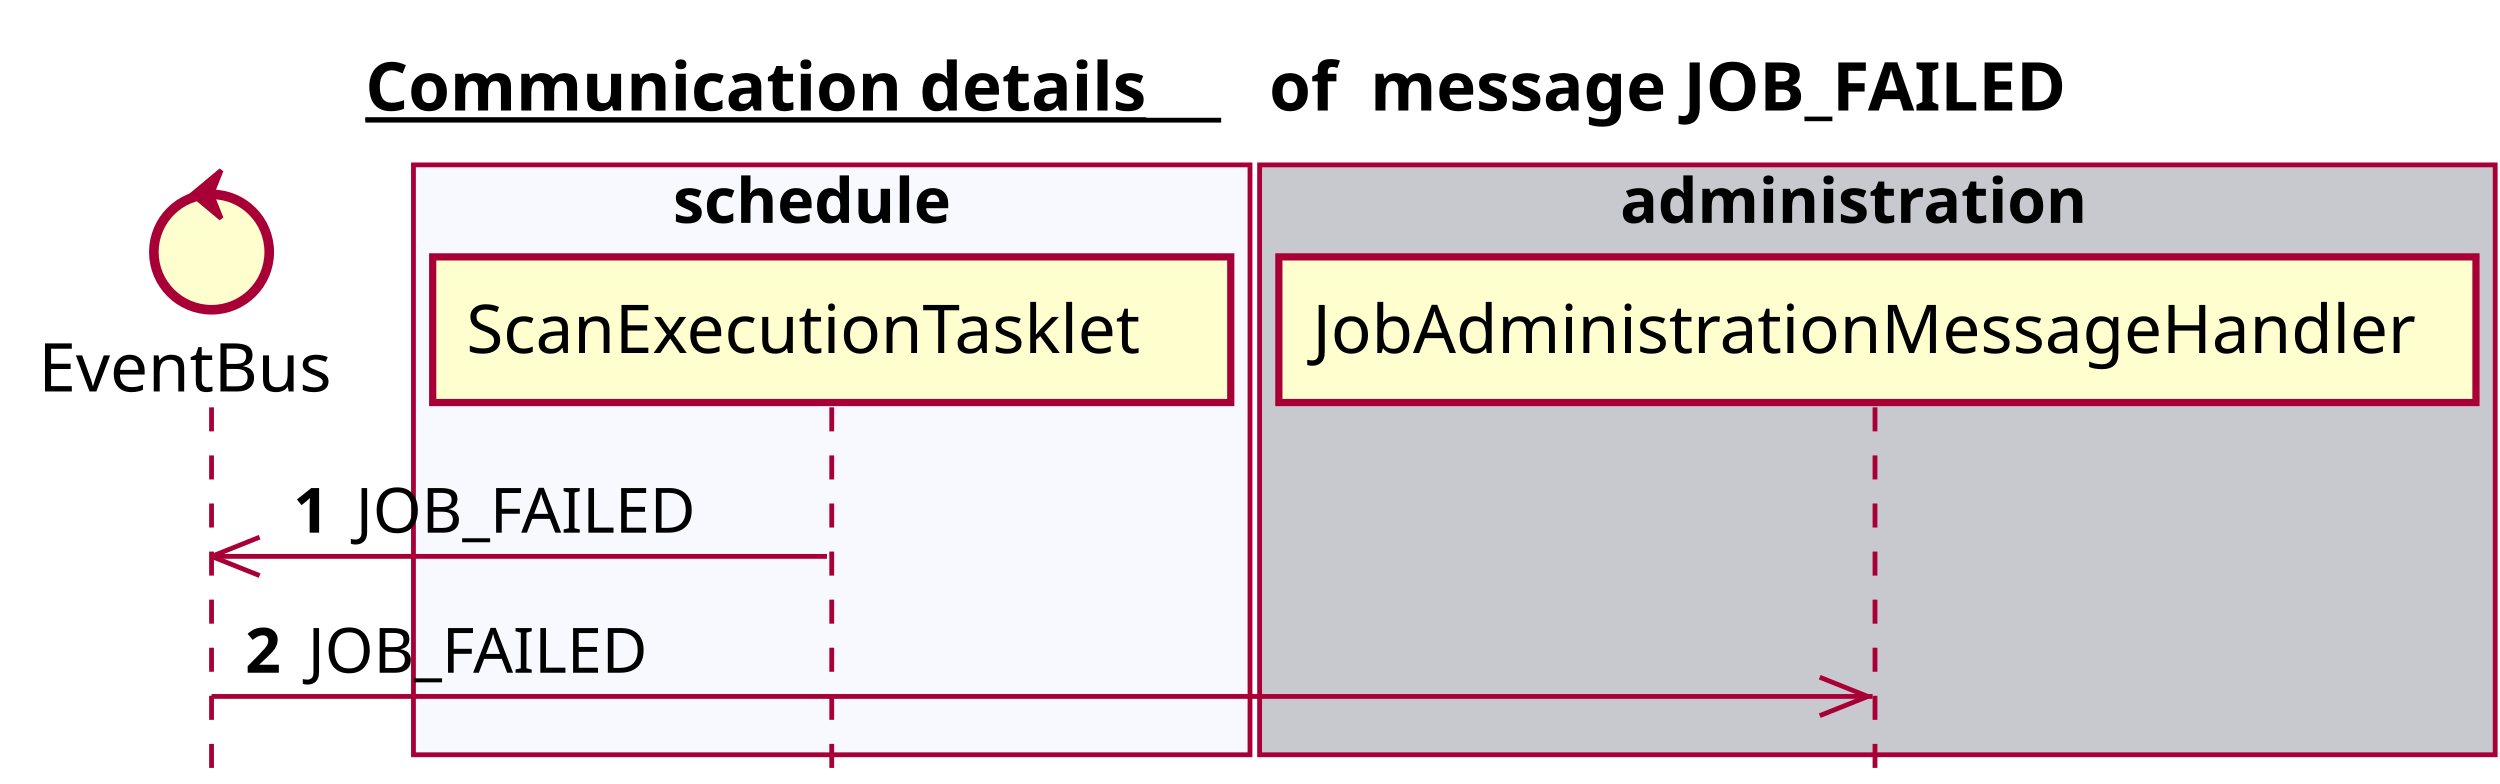
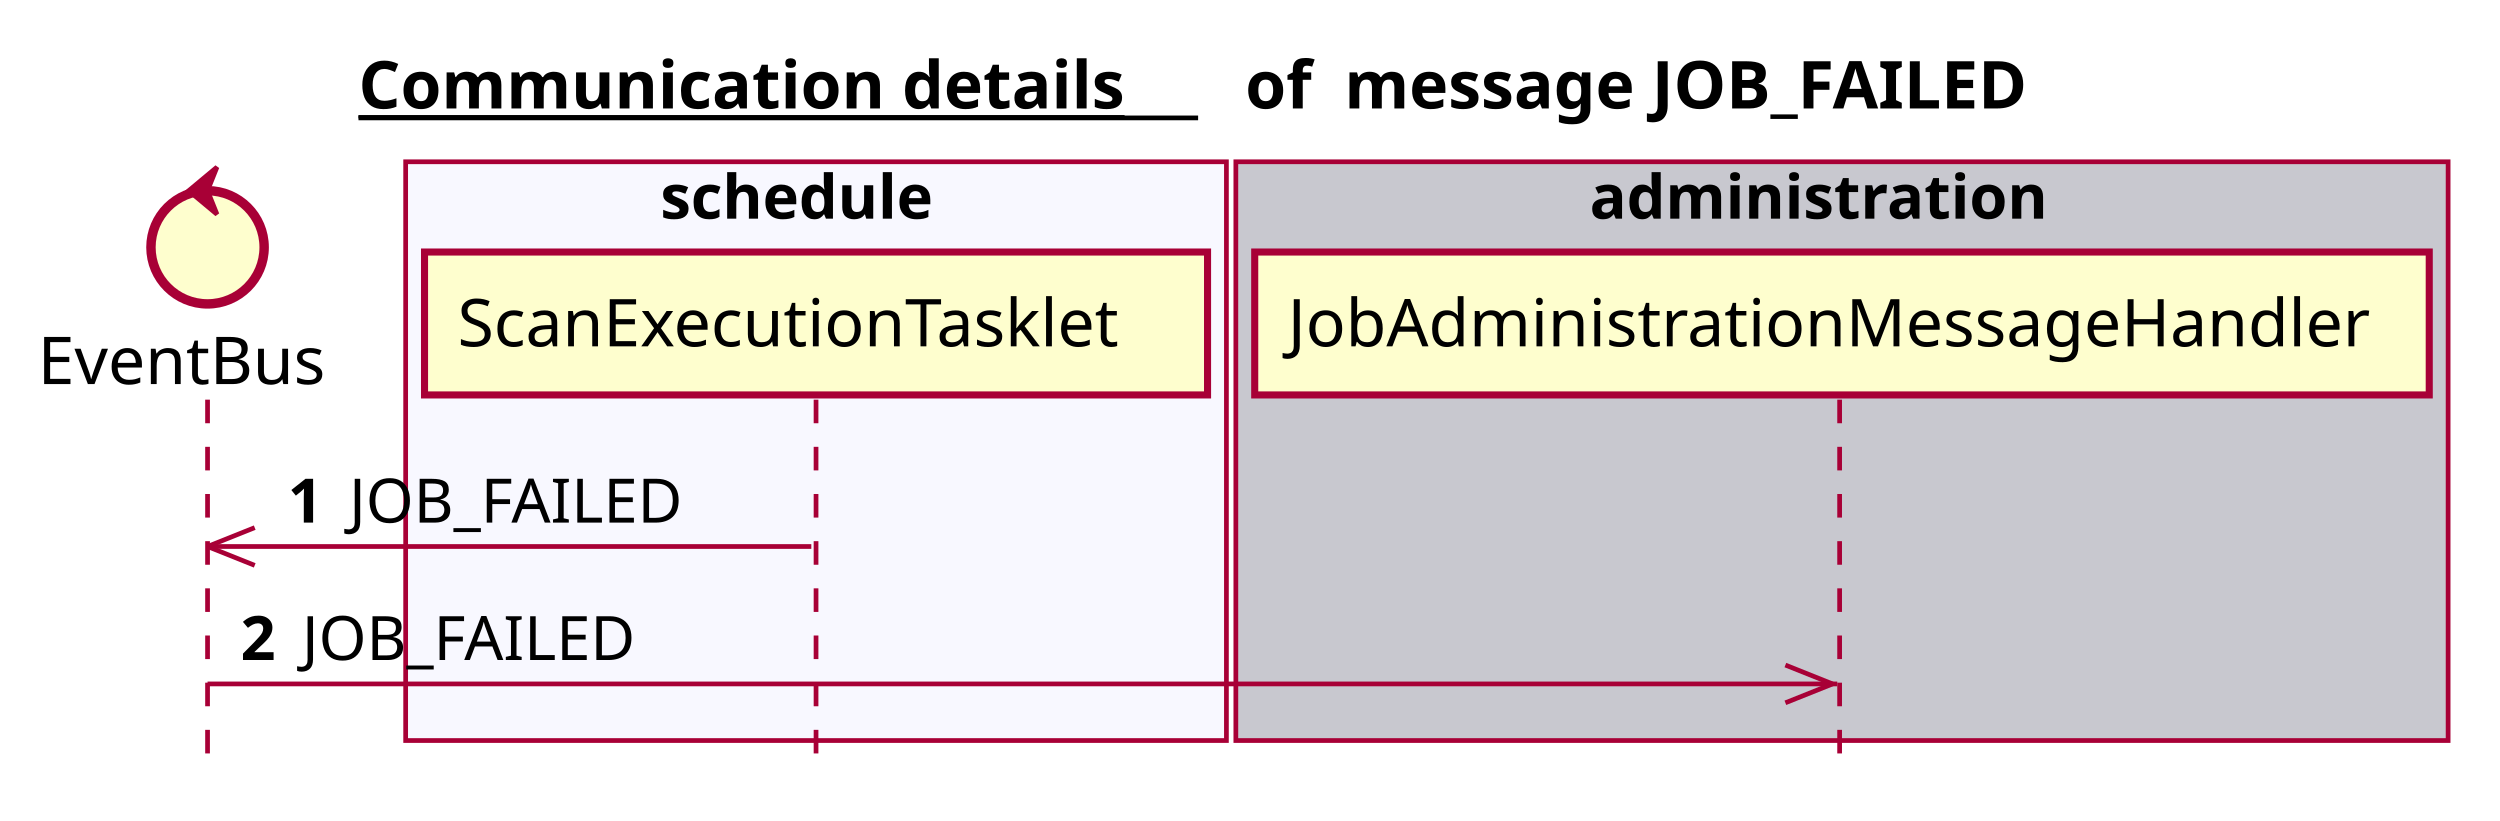
- <svg xmlns="http://www.w3.org/2000/svg" contentScriptType="application/ecmascript" contentStyleType="text/css" height="163px" preserveAspectRatio="none" style="width:520px;height:163px;" version="1.1" viewBox="0 0 520 163" width="520px" zoomAndPan="magnify">
+ <svg xmlns="http://www.w3.org/2000/svg" contentScriptType="application/ecmascript" contentStyleType="text/css" height="174px" preserveAspectRatio="none" style="width:530px;height:174px;" version="1.1" viewBox="0 0 530 174" width="530px" zoomAndPan="magnify">
  <defs />
  <g>
    <text fill="#000000" font-family="sans-serif" font-size="14" font-weight="bold" lengthAdjust="spacingAndGlyphs" text-decoration="underline" textLength="178" x="76" y="22.995">Communication details</text>
    <line style="stroke: #000000; stroke-width: 1.0;" x1="76" x2="254" y1="24.995" y2="24.995" />
    <text fill="#000000" font-family="sans-serif" font-size="14" font-weight="bold" lengthAdjust="spacingAndGlyphs" textLength="16" x="264" y="22.995">of</text>
    <text fill="#000000" font-family="sans-serif" font-size="14" font-weight="bold" lengthAdjust="spacingAndGlyphs" textLength="162" x="285" y="22.995">message JOB_FAILED</text>
    <rect fill="#F8F8FF" height="122.695" style="stroke: #A80036; stroke-width: 1.0;" width="174" x="86" y="34.297" />
    <text fill="#000000" font-family="sans-serif" font-size="13" font-weight="bold" lengthAdjust="spacingAndGlyphs" textLength="66" x="140" y="46.364">schedule</text>
    <rect fill="#C8C8CF" height="122.695" style="stroke: #A80036; stroke-width: 1.0;" width="257" x="262" y="34.297" />
    <text fill="#000000" font-family="sans-serif" font-size="13" font-weight="bold" lengthAdjust="spacingAndGlyphs" textLength="107" x="337" y="46.364">administration</text>
    <line style="stroke: #A80036; stroke-width: 1.0; stroke-dasharray: 5.0,5.0;" x1="44" x2="44" y1="84.727" y2="162.992" />
    <line style="stroke: #A80036; stroke-width: 1.0; stroke-dasharray: 5.0,5.0;" x1="173" x2="173" y1="84.727" y2="162.992" />
    <line style="stroke: #A80036; stroke-width: 1.0; stroke-dasharray: 5.0,5.0;" x1="390" x2="390" y1="84.727" y2="162.992" />
    <text fill="#000000" font-family="sans-serif" font-size="14" lengthAdjust="spacingAndGlyphs" textLength="66" x="8" y="81.425">EventBus</text>
    <ellipse cx="44" cy="52.43" fill="#FEFECE" rx="12" ry="12" style="stroke: #A80036; stroke-width: 2.0;" />
    <polygon fill="#A80036" points="40,40.43,46,35.43,44,40.43,46,45.43,40,40.43" style="stroke: #A80036; stroke-width: 1.0;" />
    <rect fill="#FEFECE" height="30.297" style="stroke: #A80036; stroke-width: 1.5;" width="166" x="90" y="53.43" />
    <text fill="#000000" font-family="sans-serif" font-size="14" lengthAdjust="spacingAndGlyphs" textLength="152" x="97" y="73.425">ScanExecutionTasklet</text>
    <rect fill="#FEFECE" height="30.297" style="stroke: #A80036; stroke-width: 1.5;" width="249" x="266" y="53.43" />
    <text fill="#000000" font-family="sans-serif" font-size="14" lengthAdjust="spacingAndGlyphs" textLength="235" x="273" y="73.425">JobAdministrationMessageHandler</text>
-     <line style="stroke: #A80036; stroke-width: 1.0;" x1="44" x2="54" y1="115.727" y2="111.727" />
-     <line style="stroke: #A80036; stroke-width: 1.0;" x1="44" x2="54" y1="115.727" y2="119.727" />
-     <line style="stroke: #A80036; stroke-width: 1.0;" x1="44" x2="172" y1="115.727" y2="115.727" />
+     <line style="stroke: #A80036; stroke-width: 1.0;" x1="44" x2="54" y1="115.859" y2="111.859" />
+     <line style="stroke: #A80036; stroke-width: 1.0;" x1="44" x2="54" y1="115.859" y2="119.859" />
+     <line style="stroke: #A80036; stroke-width: 1.0;" x1="44" x2="172" y1="115.859" y2="115.859" />
    <text fill="#000000" font-family="sans-serif" font-size="13" font-weight="bold" lengthAdjust="spacingAndGlyphs" textLength="9" x="61" y="110.793">1</text>
    <text fill="#000000" font-family="sans-serif" font-size="13" lengthAdjust="spacingAndGlyphs" textLength="73" x="74" y="110.793">JOB_FAILED</text>
-     <line style="stroke: #A80036; stroke-width: 1.0;" x1="388.5" x2="378.5" y1="144.859" y2="140.859" />
-     <line style="stroke: #A80036; stroke-width: 1.0;" x1="388.5" x2="378.5" y1="144.859" y2="148.859" />
-     <line style="stroke: #A80036; stroke-width: 1.0;" x1="44" x2="389.5" y1="144.859" y2="144.859" />
+     <line style="stroke: #A80036; stroke-width: 1.0;" x1="388.5" x2="378.5" y1="144.992" y2="140.992" />
+     <line style="stroke: #A80036; stroke-width: 1.0;" x1="388.5" x2="378.5" y1="144.992" y2="148.992" />
+     <line style="stroke: #A80036; stroke-width: 1.0;" x1="44" x2="389.5" y1="144.992" y2="144.992" />
    <text fill="#000000" font-family="sans-serif" font-size="13" font-weight="bold" lengthAdjust="spacingAndGlyphs" textLength="9" x="51" y="139.926">2</text>
    <text fill="#000000" font-family="sans-serif" font-size="13" lengthAdjust="spacingAndGlyphs" textLength="73" x="64" y="139.926">JOB_FAILED</text>
  </g>
</svg>
